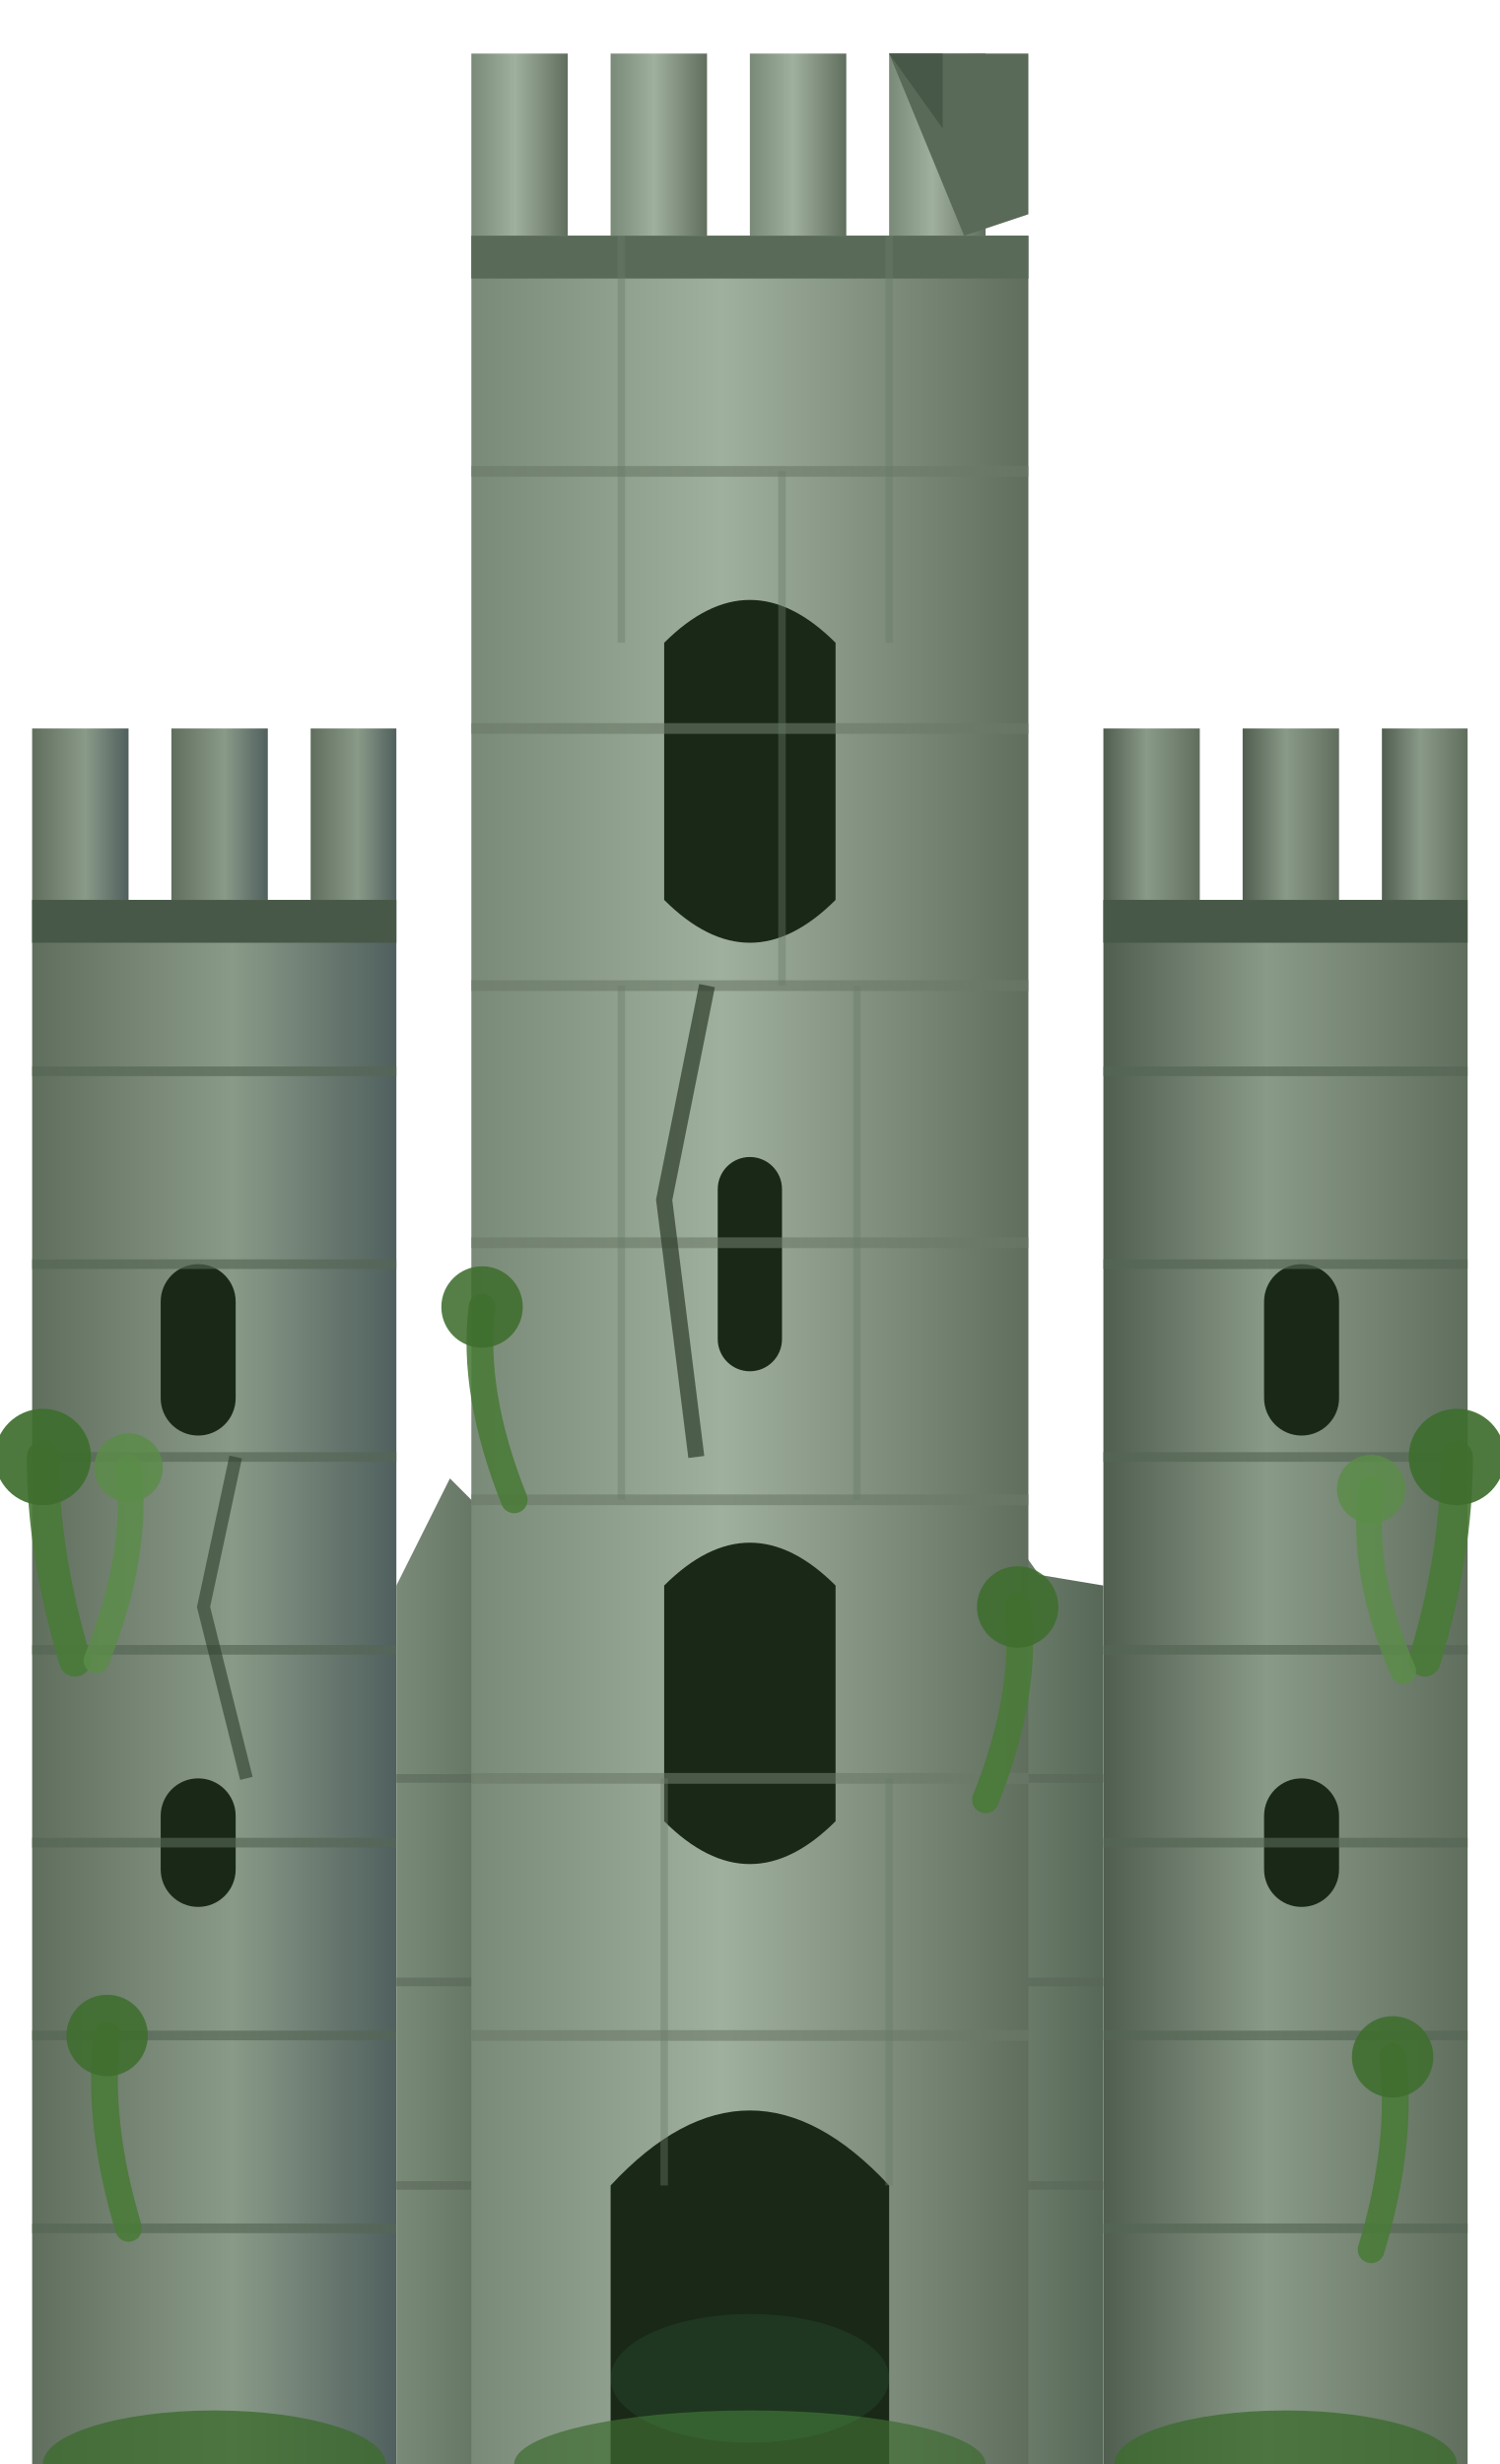
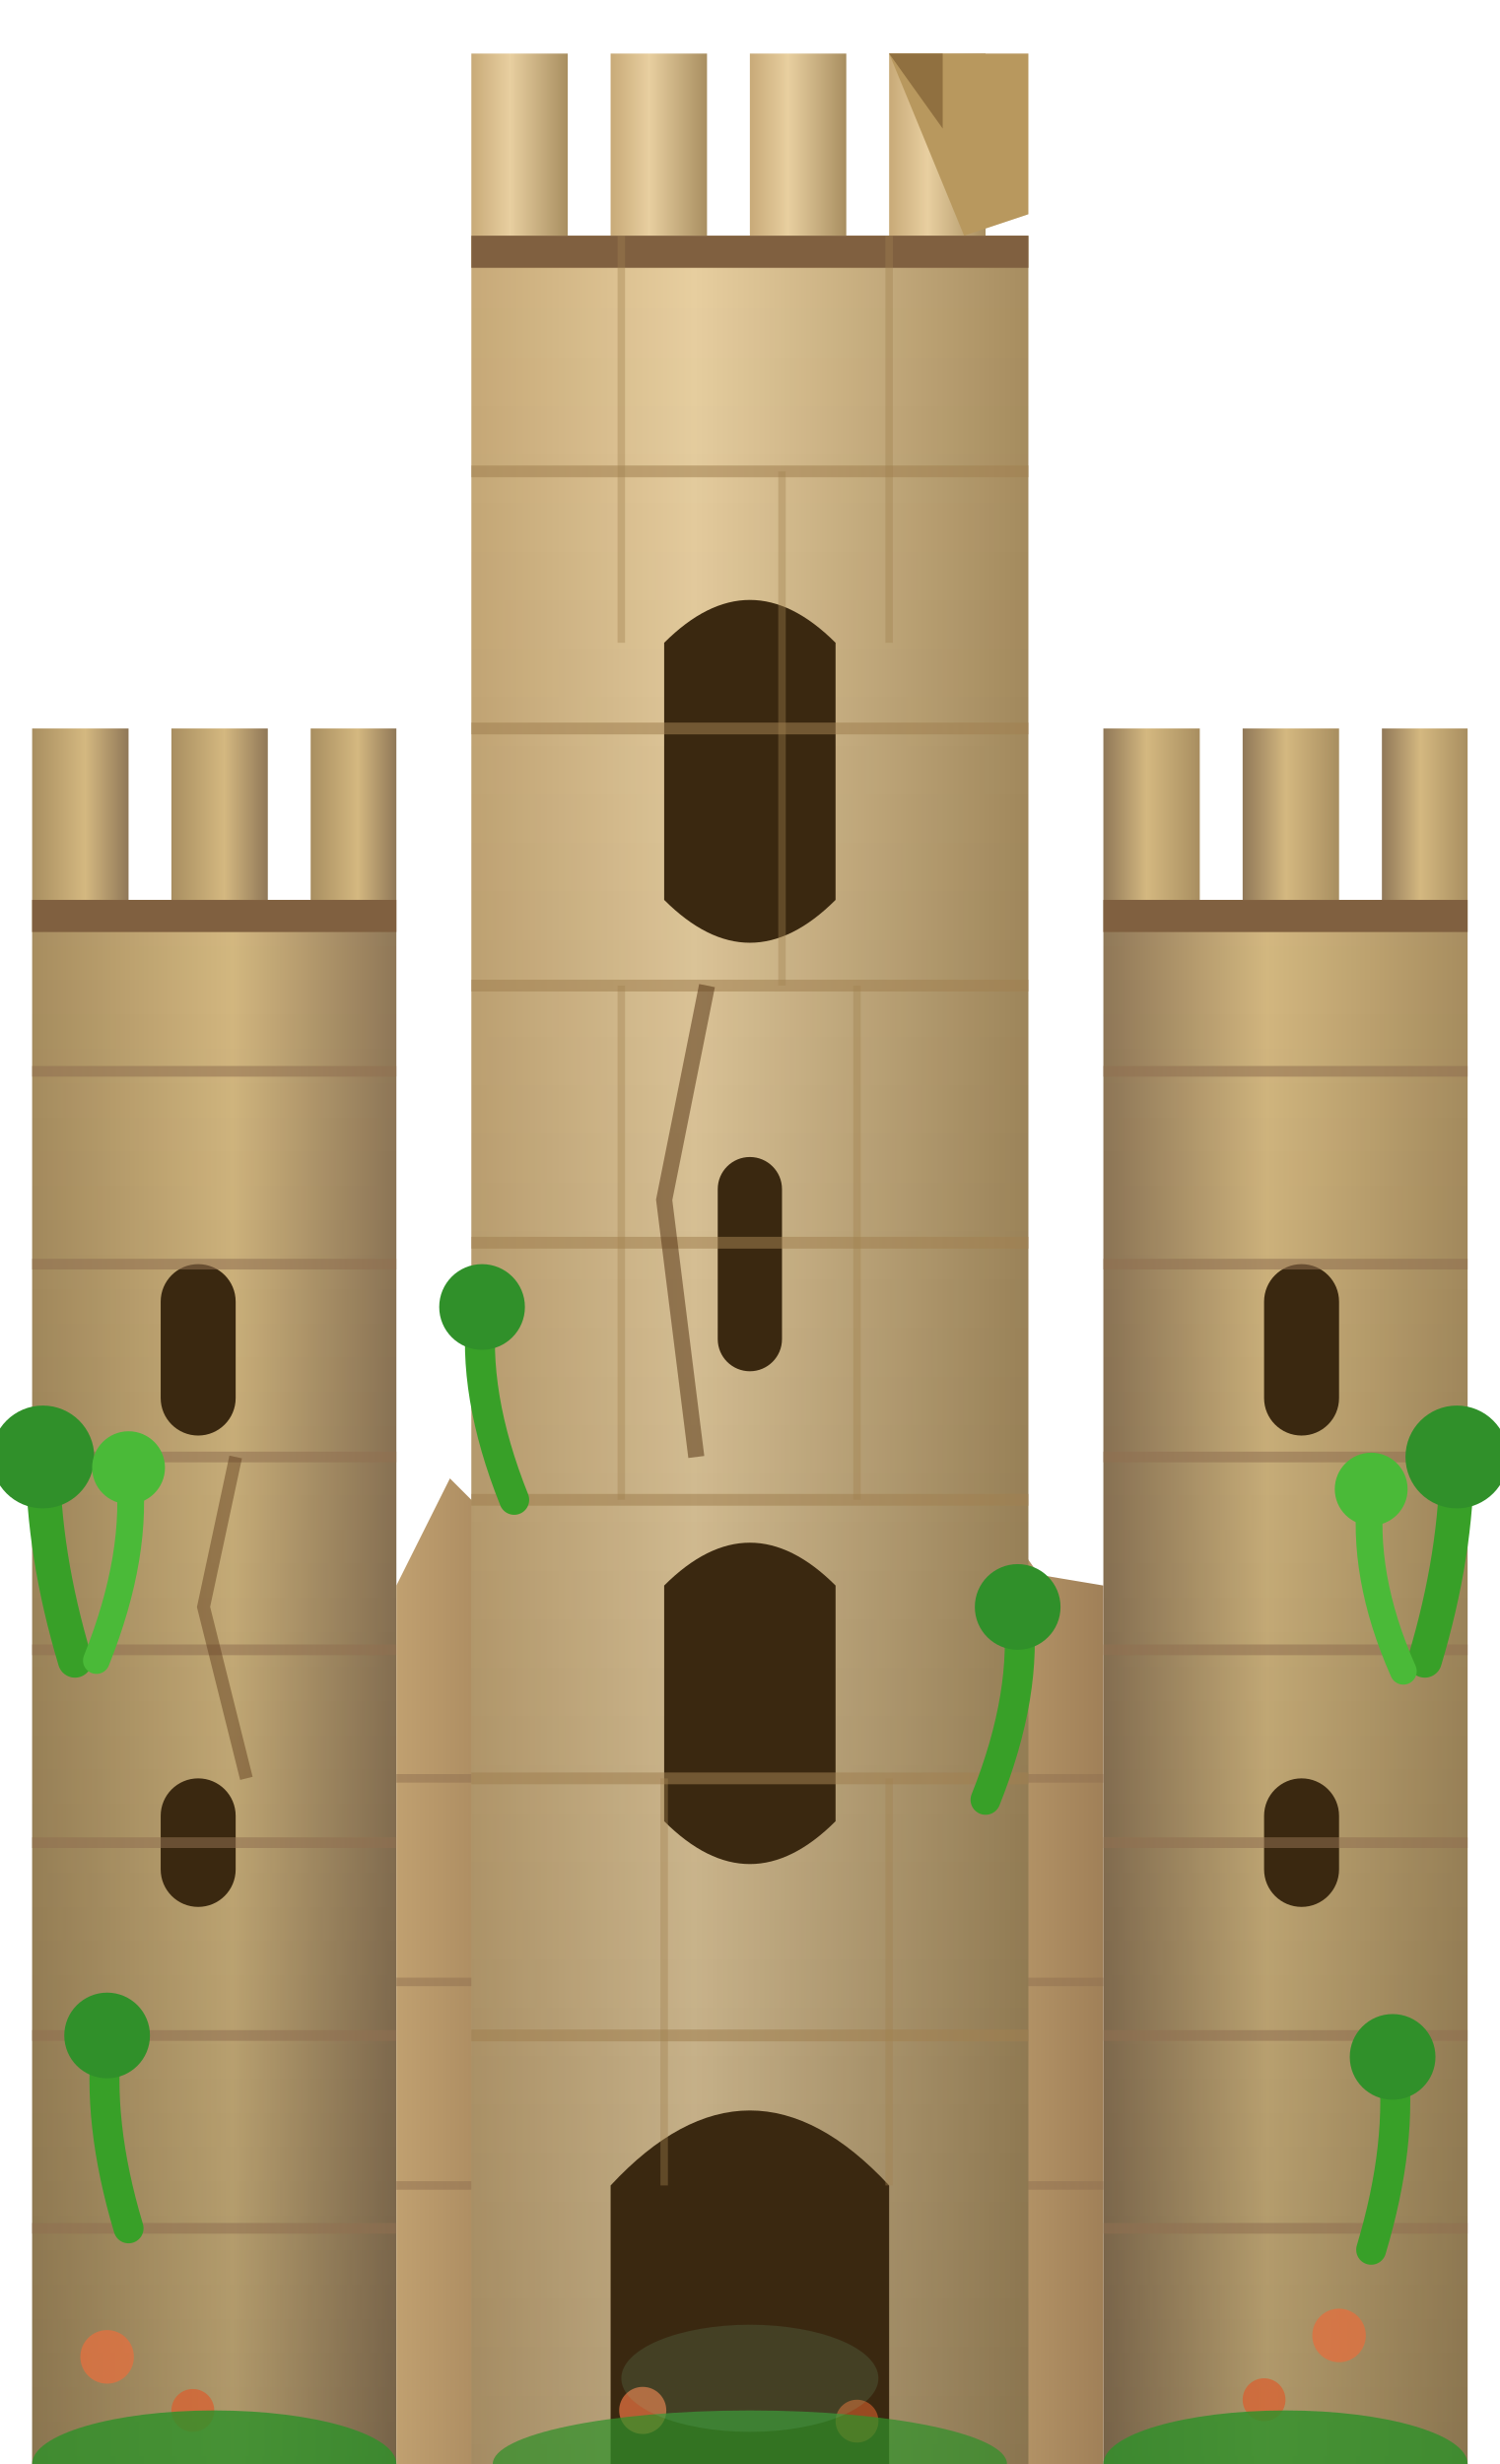
<svg xmlns="http://www.w3.org/2000/svg" viewBox="0 0 140 230">
  <defs>
    <linearGradient id="ctr" x1="0" y1="0" x2="1" y2="0">
-       <stop offset="0%" stop-color="#7a8a78" />
-       <stop offset="45%" stop-color="#a0b09e" />
-       <stop offset="100%" stop-color="#606e5e" />
+       <stop offset="0%" stop-color="#c8aa78" />
+       <stop offset="40%" stop-color="#e8cfa0" />
+       <stop offset="100%" stop-color="#a88e60" />
    </linearGradient>
    <linearGradient id="ltv" x1="0" y1="0" x2="1" y2="0">
-       <stop offset="0%" stop-color="#606e5e" />
-       <stop offset="55%" stop-color="#8a9a88" />
-       <stop offset="100%" stop-color="#50605e" />
+       <stop offset="0%" stop-color="#a88e60" />
+       <stop offset="55%" stop-color="#d4b880" />
+       <stop offset="100%" stop-color="#907858" />
    </linearGradient>
    <linearGradient id="rtv" x1="0" y1="0" x2="1" y2="0">
-       <stop offset="0%" stop-color="#505e50" />
-       <stop offset="45%" stop-color="#8a9a88" />
-       <stop offset="100%" stop-color="#606e5e" />
+       <stop offset="0%" stop-color="#907858" />
+       <stop offset="45%" stop-color="#d4b880" />
+       <stop offset="100%" stop-color="#a88e60" />
    </linearGradient>
    <linearGradient id="wall" x1="0" y1="0" x2="1" y2="0">
-       <stop offset="0%" stop-color="#7a8a78" />
-       <stop offset="100%" stop-color="#586858" />
+       <stop offset="0%" stop-color="#c0a070" />
+       <stop offset="100%" stop-color="#a08058" />
+     </linearGradient>
+     <linearGradient id="shade" x1="0" y1="0" x2="0" y2="1">
+       <stop offset="0%" stop-color="#000000" stop-opacity="0.00" />
+       <stop offset="100%" stop-color="#000000" stop-opacity="0.18" />
    </linearGradient>
  </defs>
  <rect x="3" y="84" width="34" height="146" fill="url(#ltv)" />
+   <rect x="3" y="84" width="34" height="146" fill="url(#shade)" />
  <rect x="3" y="68" width="9" height="16" fill="url(#ltv)" />
  <rect x="16" y="68" width="9" height="16" fill="url(#ltv)" />
  <rect x="29" y="68" width="8" height="16" fill="url(#ltv)" />
-   <rect x="3" y="84" width="34" height="4" fill="#485848" />
-   <rect x="15" y="118" width="7" height="16" rx="3.5" fill="#1a2818" />
-   <rect x="15" y="166" width="7" height="12" rx="3.5" fill="#1a2818" />
-   <line x1="3" y1="100" x2="37" y2="100" stroke="#556555" stroke-width="0.9" opacity="0.65" />
-   <line x1="3" y1="118" x2="37" y2="118" stroke="#556555" stroke-width="0.9" opacity="0.65" />
-   <line x1="3" y1="136" x2="37" y2="136" stroke="#556555" stroke-width="0.9" opacity="0.65" />
-   <line x1="3" y1="154" x2="37" y2="154" stroke="#556555" stroke-width="0.9" opacity="0.65" />
-   <line x1="3" y1="172" x2="37" y2="172" stroke="#556555" stroke-width="0.9" opacity="0.65" />
-   <line x1="3" y1="190" x2="37" y2="190" stroke="#556555" stroke-width="0.9" opacity="0.65" />
-   <line x1="3" y1="208" x2="37" y2="208" stroke="#556555" stroke-width="0.9" opacity="0.65" />
+   <rect x="3" y="84" width="34" height="3" fill="#806040" />
+   <rect x="15" y="118" width="7" height="16" rx="3.5" fill="#3a2810" />
+   <rect x="15" y="166" width="7" height="12" rx="3.5" fill="#3a2810" />
+   <line x1="3" y1="100" x2="37" y2="100" stroke="#907050" stroke-width="1.0" opacity="0.55" />
+   <line x1="3" y1="118" x2="37" y2="118" stroke="#907050" stroke-width="1.0" opacity="0.55" />
+   <line x1="3" y1="136" x2="37" y2="136" stroke="#907050" stroke-width="1.0" opacity="0.55" />
+   <line x1="3" y1="154" x2="37" y2="154" stroke="#907050" stroke-width="1.0" opacity="0.55" />
+   <line x1="3" y1="172" x2="37" y2="172" stroke="#907050" stroke-width="1.0" opacity="0.55" />
+   <line x1="3" y1="190" x2="37" y2="190" stroke="#907050" stroke-width="1.0" opacity="0.55" />
+   <line x1="3" y1="208" x2="37" y2="208" stroke="#907050" stroke-width="1.0" opacity="0.55" />
  <rect x="103" y="84" width="34" height="146" fill="url(#rtv)" />
+   <rect x="103" y="84" width="34" height="146" fill="url(#shade)" />
  <rect x="103" y="68" width="9" height="16" fill="url(#rtv)" />
  <rect x="116" y="68" width="9" height="16" fill="url(#rtv)" />
  <rect x="129" y="68" width="8" height="16" fill="url(#rtv)" />
-   <rect x="103" y="84" width="34" height="4" fill="#485848" />
-   <rect x="118" y="118" width="7" height="16" rx="3.5" fill="#1a2818" />
-   <rect x="118" y="166" width="7" height="12" rx="3.5" fill="#1a2818" />
-   <line x1="103" y1="100" x2="137" y2="100" stroke="#556555" stroke-width="0.9" opacity="0.65" />
-   <line x1="103" y1="118" x2="137" y2="118" stroke="#556555" stroke-width="0.9" opacity="0.65" />
-   <line x1="103" y1="136" x2="137" y2="136" stroke="#556555" stroke-width="0.9" opacity="0.65" />
-   <line x1="103" y1="154" x2="137" y2="154" stroke="#556555" stroke-width="0.9" opacity="0.65" />
-   <line x1="103" y1="172" x2="137" y2="172" stroke="#556555" stroke-width="0.9" opacity="0.65" />
-   <line x1="103" y1="190" x2="137" y2="190" stroke="#556555" stroke-width="0.9" opacity="0.65" />
-   <line x1="103" y1="208" x2="137" y2="208" stroke="#556555" stroke-width="0.9" opacity="0.65" />
+   <rect x="103" y="84" width="34" height="3" fill="#806040" />
+   <rect x="118" y="118" width="7" height="16" rx="3.5" fill="#3a2810" />
+   <rect x="118" y="166" width="7" height="12" rx="3.5" fill="#3a2810" />
+   <line x1="103" y1="100" x2="137" y2="100" stroke="#907050" stroke-width="1.0" opacity="0.55" />
+   <line x1="103" y1="118" x2="137" y2="118" stroke="#907050" stroke-width="1.0" opacity="0.55" />
+   <line x1="103" y1="136" x2="137" y2="136" stroke="#907050" stroke-width="1.0" opacity="0.55" />
+   <line x1="103" y1="154" x2="137" y2="154" stroke="#907050" stroke-width="1.0" opacity="0.55" />
+   <line x1="103" y1="172" x2="137" y2="172" stroke="#907050" stroke-width="1.0" opacity="0.55" />
+   <line x1="103" y1="190" x2="137" y2="190" stroke="#907050" stroke-width="1.0" opacity="0.55" />
+   <line x1="103" y1="208" x2="137" y2="208" stroke="#907050" stroke-width="1.0" opacity="0.55" />
  <polygon points="37,148 42,138 48,144 50,148 50,230 37,230" fill="url(#wall)" />
  <polygon points="90,148 92,140 97,147 103,148 103,230 90,230" fill="url(#wall)" />
-   <line x1="37" y1="166" x2="50" y2="166" stroke="#556555" stroke-width="0.8" opacity="0.55" />
-   <line x1="37" y1="185" x2="50" y2="185" stroke="#556555" stroke-width="0.8" opacity="0.55" />
-   <line x1="37" y1="204" x2="50" y2="204" stroke="#556555" stroke-width="0.8" opacity="0.55" />
-   <line x1="90" y1="166" x2="103" y2="166" stroke="#556555" stroke-width="0.8" opacity="0.55" />
-   <line x1="90" y1="185" x2="103" y2="185" stroke="#556555" stroke-width="0.8" opacity="0.55" />
-   <line x1="90" y1="204" x2="103" y2="204" stroke="#556555" stroke-width="0.8" opacity="0.55" />
+   <line x1="37" y1="166" x2="50" y2="166" stroke="#907050" stroke-width="0.8" opacity="0.50" />
+   <line x1="37" y1="185" x2="50" y2="185" stroke="#907050" stroke-width="0.8" opacity="0.50" />
+   <line x1="37" y1="204" x2="50" y2="204" stroke="#907050" stroke-width="0.8" opacity="0.50" />
+   <line x1="90" y1="166" x2="103" y2="166" stroke="#907050" stroke-width="0.8" opacity="0.50" />
+   <line x1="90" y1="185" x2="103" y2="185" stroke="#907050" stroke-width="0.8" opacity="0.50" />
+   <line x1="90" y1="204" x2="103" y2="204" stroke="#907050" stroke-width="0.8" opacity="0.50" />
  <rect x="44" y="22" width="52" height="208" fill="url(#ctr)" />
+   <rect x="44" y="22" width="52" height="208" fill="url(#shade)" />
  <rect x="44" y="5" width="9" height="17" fill="url(#ctr)" />
  <rect x="57" y="5" width="9" height="17" fill="url(#ctr)" />
  <rect x="70" y="5" width="9" height="17" fill="url(#ctr)" />
  <rect x="83" y="5" width="9" height="17" fill="url(#ctr)" />
-   <rect x="44" y="22" width="52" height="4" fill="#5a6a58" />
-   <path d="M62,60 L62,84 Q70,92 78,84 L78,60 Q70,52 62,60 Z" fill="#1a2818" />
-   <rect x="67" y="108" width="6" height="20" rx="3" fill="#1a2818" />
-   <path d="M62,148 L62,170 Q70,178 78,170 L78,148 Q70,140 62,148 Z" fill="#1a2818" />
-   <path d="M57,204 L57,230 L83,230 L83,204 Q70,190 57,204 Z" fill="#1a2818" />
-   <line x1="44" y1="44" x2="96" y2="44" stroke="#6a7a68" stroke-width="1.0" opacity="0.60" />
-   <line x1="44" y1="68" x2="96" y2="68" stroke="#6a7a68" stroke-width="1.0" opacity="0.60" />
-   <line x1="44" y1="92" x2="96" y2="92" stroke="#6a7a68" stroke-width="1.0" opacity="0.60" />
-   <line x1="44" y1="116" x2="96" y2="116" stroke="#6a7a68" stroke-width="1.0" opacity="0.60" />
-   <line x1="44" y1="140" x2="96" y2="140" stroke="#6a7a68" stroke-width="1.0" opacity="0.60" />
-   <line x1="44" y1="166" x2="96" y2="166" stroke="#6a7a68" stroke-width="1.0" opacity="0.60" />
-   <line x1="44" y1="190" x2="96" y2="190" stroke="#6a7a68" stroke-width="1.0" opacity="0.60" />
-   <line x1="58" y1="22" x2="58" y2="60" stroke="#6a7a68" stroke-width="0.7" opacity="0.40" />
-   <line x1="73" y1="44" x2="73" y2="92" stroke="#6a7a68" stroke-width="0.7" opacity="0.40" />
-   <line x1="83" y1="22" x2="83" y2="60" stroke="#6a7a68" stroke-width="0.7" opacity="0.40" />
-   <line x1="58" y1="92" x2="58" y2="140" stroke="#6a7a68" stroke-width="0.7" opacity="0.40" />
-   <line x1="80" y1="92" x2="80" y2="140" stroke="#6a7a68" stroke-width="0.7" opacity="0.40" />
-   <line x1="62" y1="166" x2="62" y2="204" stroke="#6a7a68" stroke-width="0.7" opacity="0.40" />
-   <line x1="83" y1="166" x2="83" y2="204" stroke="#6a7a68" stroke-width="0.7" opacity="0.40" />
-   <polyline points="66,92 62,112 65,136" stroke="#2c3c2a" stroke-width="1.5" fill="none" opacity="0.70" />
-   <polyline points="22,136 19,150 23,166" stroke="#2c3c2a" stroke-width="1.2" fill="none" opacity="0.60" />
-   <polygon points="83,5 96,5 96,20 90,22" fill="#5a6a58" />
-   <polygon points="83,5 88,5 88,12" fill="#485848" />
-   <path d="M7,155  Q4,145 4,136" stroke="#4a7a38" stroke-width="3.0" fill="none" stroke-linecap="round" opacity="0.92" />
-   <path d="M9,155  Q13,145 12,137" stroke="#5a8c48" stroke-width="2.4" fill="none" stroke-linecap="round" opacity="0.82" />
-   <circle cx="4" cy="136" r="4.5" fill="#3e6e2e" opacity="0.92" />
-   <circle cx="12" cy="137" r="3.2" fill="#5a8c48" opacity="0.82" />
-   <path d="M12,208 Q9,198 10,190" stroke="#4a7a38" stroke-width="2.5" fill="none" stroke-linecap="round" opacity="0.88" />
-   <circle cx="10" cy="190" r="3.8" fill="#3e6e2e" opacity="0.88" />
-   <path d="M133,155 Q136,145 136,136" stroke="#4a7a38" stroke-width="3.0" fill="none" stroke-linecap="round" opacity="0.92" />
-   <path d="M131,156 Q127,147 128,139" stroke="#5a8c48" stroke-width="2.4" fill="none" stroke-linecap="round" opacity="0.82" />
-   <circle cx="136" cy="136" r="4.5" fill="#3e6e2e" opacity="0.92" />
-   <circle cx="128" cy="139" r="3.2" fill="#5a8c48" opacity="0.82" />
-   <path d="M128,210 Q131,200 130,192" stroke="#4a7a38" stroke-width="2.5" fill="none" stroke-linecap="round" opacity="0.88" />
-   <circle cx="130" cy="192" r="3.8" fill="#3e6e2e" opacity="0.88" />
-   <path d="M48,140 Q44,130 45,122" stroke="#4a7a38" stroke-width="2.5" fill="none" stroke-linecap="round" opacity="0.88" />
-   <circle cx="45" cy="122" r="3.8" fill="#3e6e2e" opacity="0.88" />
-   <path d="M92,168 Q96,158 95,150" stroke="#4a7a38" stroke-width="2.5" fill="none" stroke-linecap="round" opacity="0.88" />
-   <circle cx="95" cy="150" r="3.8" fill="#3e6e2e" opacity="0.88" />
-   <ellipse cx="20" cy="230" rx="16" ry="5" fill="#3d6b30" opacity="0.80" />
-   <ellipse cx="70" cy="230" rx="22" ry="5" fill="#3d6b30" opacity="0.70" />
-   <ellipse cx="120" cy="230" rx="16" ry="5" fill="#3d6b30" opacity="0.80" />
-   <ellipse cx="70" cy="222" rx="13" ry="6" fill="#50c878" opacity="0.09" />
+   <rect x="44" y="22" width="52" height="3" fill="#806040" />
+   <path d="M62,60 L62,84 Q70,92 78,84 L78,60 Q70,52 62,60 Z" fill="#3a2810" />
+   <rect x="67" y="108" width="6" height="20" rx="3" fill="#3a2810" />
+   <path d="M62,148 L62,170 Q70,178 78,170 L78,148 Q70,140 62,148 Z" fill="#3a2810" />
+   <path d="M57,204 L57,230 L83,230 L83,204 Q70,190 57,204 Z" fill="#3a2810" />
+   <line x1="44" y1="44" x2="96" y2="44" stroke="#a08050" stroke-width="1.1" opacity="0.55" />
+   <line x1="44" y1="68" x2="96" y2="68" stroke="#a08050" stroke-width="1.1" opacity="0.55" />
+   <line x1="44" y1="92" x2="96" y2="92" stroke="#a08050" stroke-width="1.1" opacity="0.55" />
+   <line x1="44" y1="116" x2="96" y2="116" stroke="#a08050" stroke-width="1.1" opacity="0.55" />
+   <line x1="44" y1="140" x2="96" y2="140" stroke="#a08050" stroke-width="1.1" opacity="0.55" />
+   <line x1="44" y1="166" x2="96" y2="166" stroke="#a08050" stroke-width="1.1" opacity="0.55" />
+   <line x1="44" y1="190" x2="96" y2="190" stroke="#a08050" stroke-width="1.1" opacity="0.55" />
+   <line x1="58" y1="22" x2="58" y2="60" stroke="#a08050" stroke-width="0.7" opacity="0.38" />
+   <line x1="73" y1="44" x2="73" y2="92" stroke="#a08050" stroke-width="0.7" opacity="0.38" />
+   <line x1="83" y1="22" x2="83" y2="60" stroke="#a08050" stroke-width="0.7" opacity="0.38" />
+   <line x1="58" y1="92" x2="58" y2="140" stroke="#a08050" stroke-width="0.7" opacity="0.38" />
+   <line x1="80" y1="92" x2="80" y2="140" stroke="#a08050" stroke-width="0.7" opacity="0.38" />
+   <line x1="62" y1="166" x2="62" y2="204" stroke="#a08050" stroke-width="0.7" opacity="0.38" />
+   <line x1="83" y1="166" x2="83" y2="204" stroke="#a08050" stroke-width="0.7" opacity="0.38" />
+   <polyline points="66,92 62,112 65,136" stroke="#5a3818" stroke-width="1.5" fill="none" opacity="0.55" />
+   <polyline points="22,136 19,150 23,166" stroke="#5a3818" stroke-width="1.2" fill="none" opacity="0.45" />
+   <polygon points="83,5 96,5 96,20 90,22" fill="#b8985e" />
+   <polygon points="83,5 88,5 88,12" fill="#907040" />
+   <path d="M7,155  Q4,145 4,136" stroke="#38a028" stroke-width="3.2" fill="none" stroke-linecap="round" />
+   <path d="M9,155  Q13,145 12,137" stroke="#4aba38" stroke-width="2.5" fill="none" stroke-linecap="round" />
+   <circle cx="4" cy="136" r="4.8" fill="#30902a" />
+   <circle cx="12" cy="137" r="3.4" fill="#4aba38" />
+   <path d="M12,208 Q9,198 10,190" stroke="#38a028" stroke-width="2.8" fill="none" stroke-linecap="round" />
+   <circle cx="10" cy="190" r="4.0" fill="#30902a" />
+   <path d="M133,155 Q136,145 136,136" stroke="#38a028" stroke-width="3.2" fill="none" stroke-linecap="round" />
+   <path d="M131,156 Q127,147 128,139" stroke="#4aba38" stroke-width="2.5" fill="none" stroke-linecap="round" />
+   <circle cx="136" cy="136" r="4.8" fill="#30902a" />
+   <circle cx="128" cy="139" r="3.4" fill="#4aba38" />
+   <path d="M128,210 Q131,200 130,192" stroke="#38a028" stroke-width="2.8" fill="none" stroke-linecap="round" />
+   <circle cx="130" cy="192" r="4.0" fill="#30902a" />
+   <path d="M48,140 Q44,130 45,122" stroke="#38a028" stroke-width="2.8" fill="none" stroke-linecap="round" />
+   <circle cx="45" cy="122" r="4.0" fill="#30902a" />
+   <path d="M92,168 Q96,158 95,150" stroke="#38a028" stroke-width="2.8" fill="none" stroke-linecap="round" />
+   <circle cx="95" cy="150" r="4.0" fill="#30902a" />
+   <circle cx="10" cy="220" r="2.5" fill="#e07040" opacity="0.80" />
+   <circle cx="18" cy="225" r="2.0" fill="#d86030" opacity="0.75" />
+   <circle cx="125" cy="218" r="2.5" fill="#e07040" opacity="0.80" />
+   <circle cx="118" cy="224" r="2.0" fill="#d86030" opacity="0.75" />
+   <circle cx="60" cy="225" r="2.2" fill="#e07040" opacity="0.75" />
+   <circle cx="80" cy="226" r="2.0" fill="#c05828" opacity="0.70" />
+   <ellipse cx="20" cy="230" rx="17" ry="5" fill="#30902a" opacity="0.82" />
+   <ellipse cx="70" cy="230" rx="24" ry="5" fill="#30902a" opacity="0.72" />
+   <ellipse cx="120" cy="230" rx="17" ry="5" fill="#30902a" opacity="0.82" />
+   <ellipse cx="70" cy="222" rx="12" ry="5" fill="#80d0a0" opacity="0.14" />
</svg>
